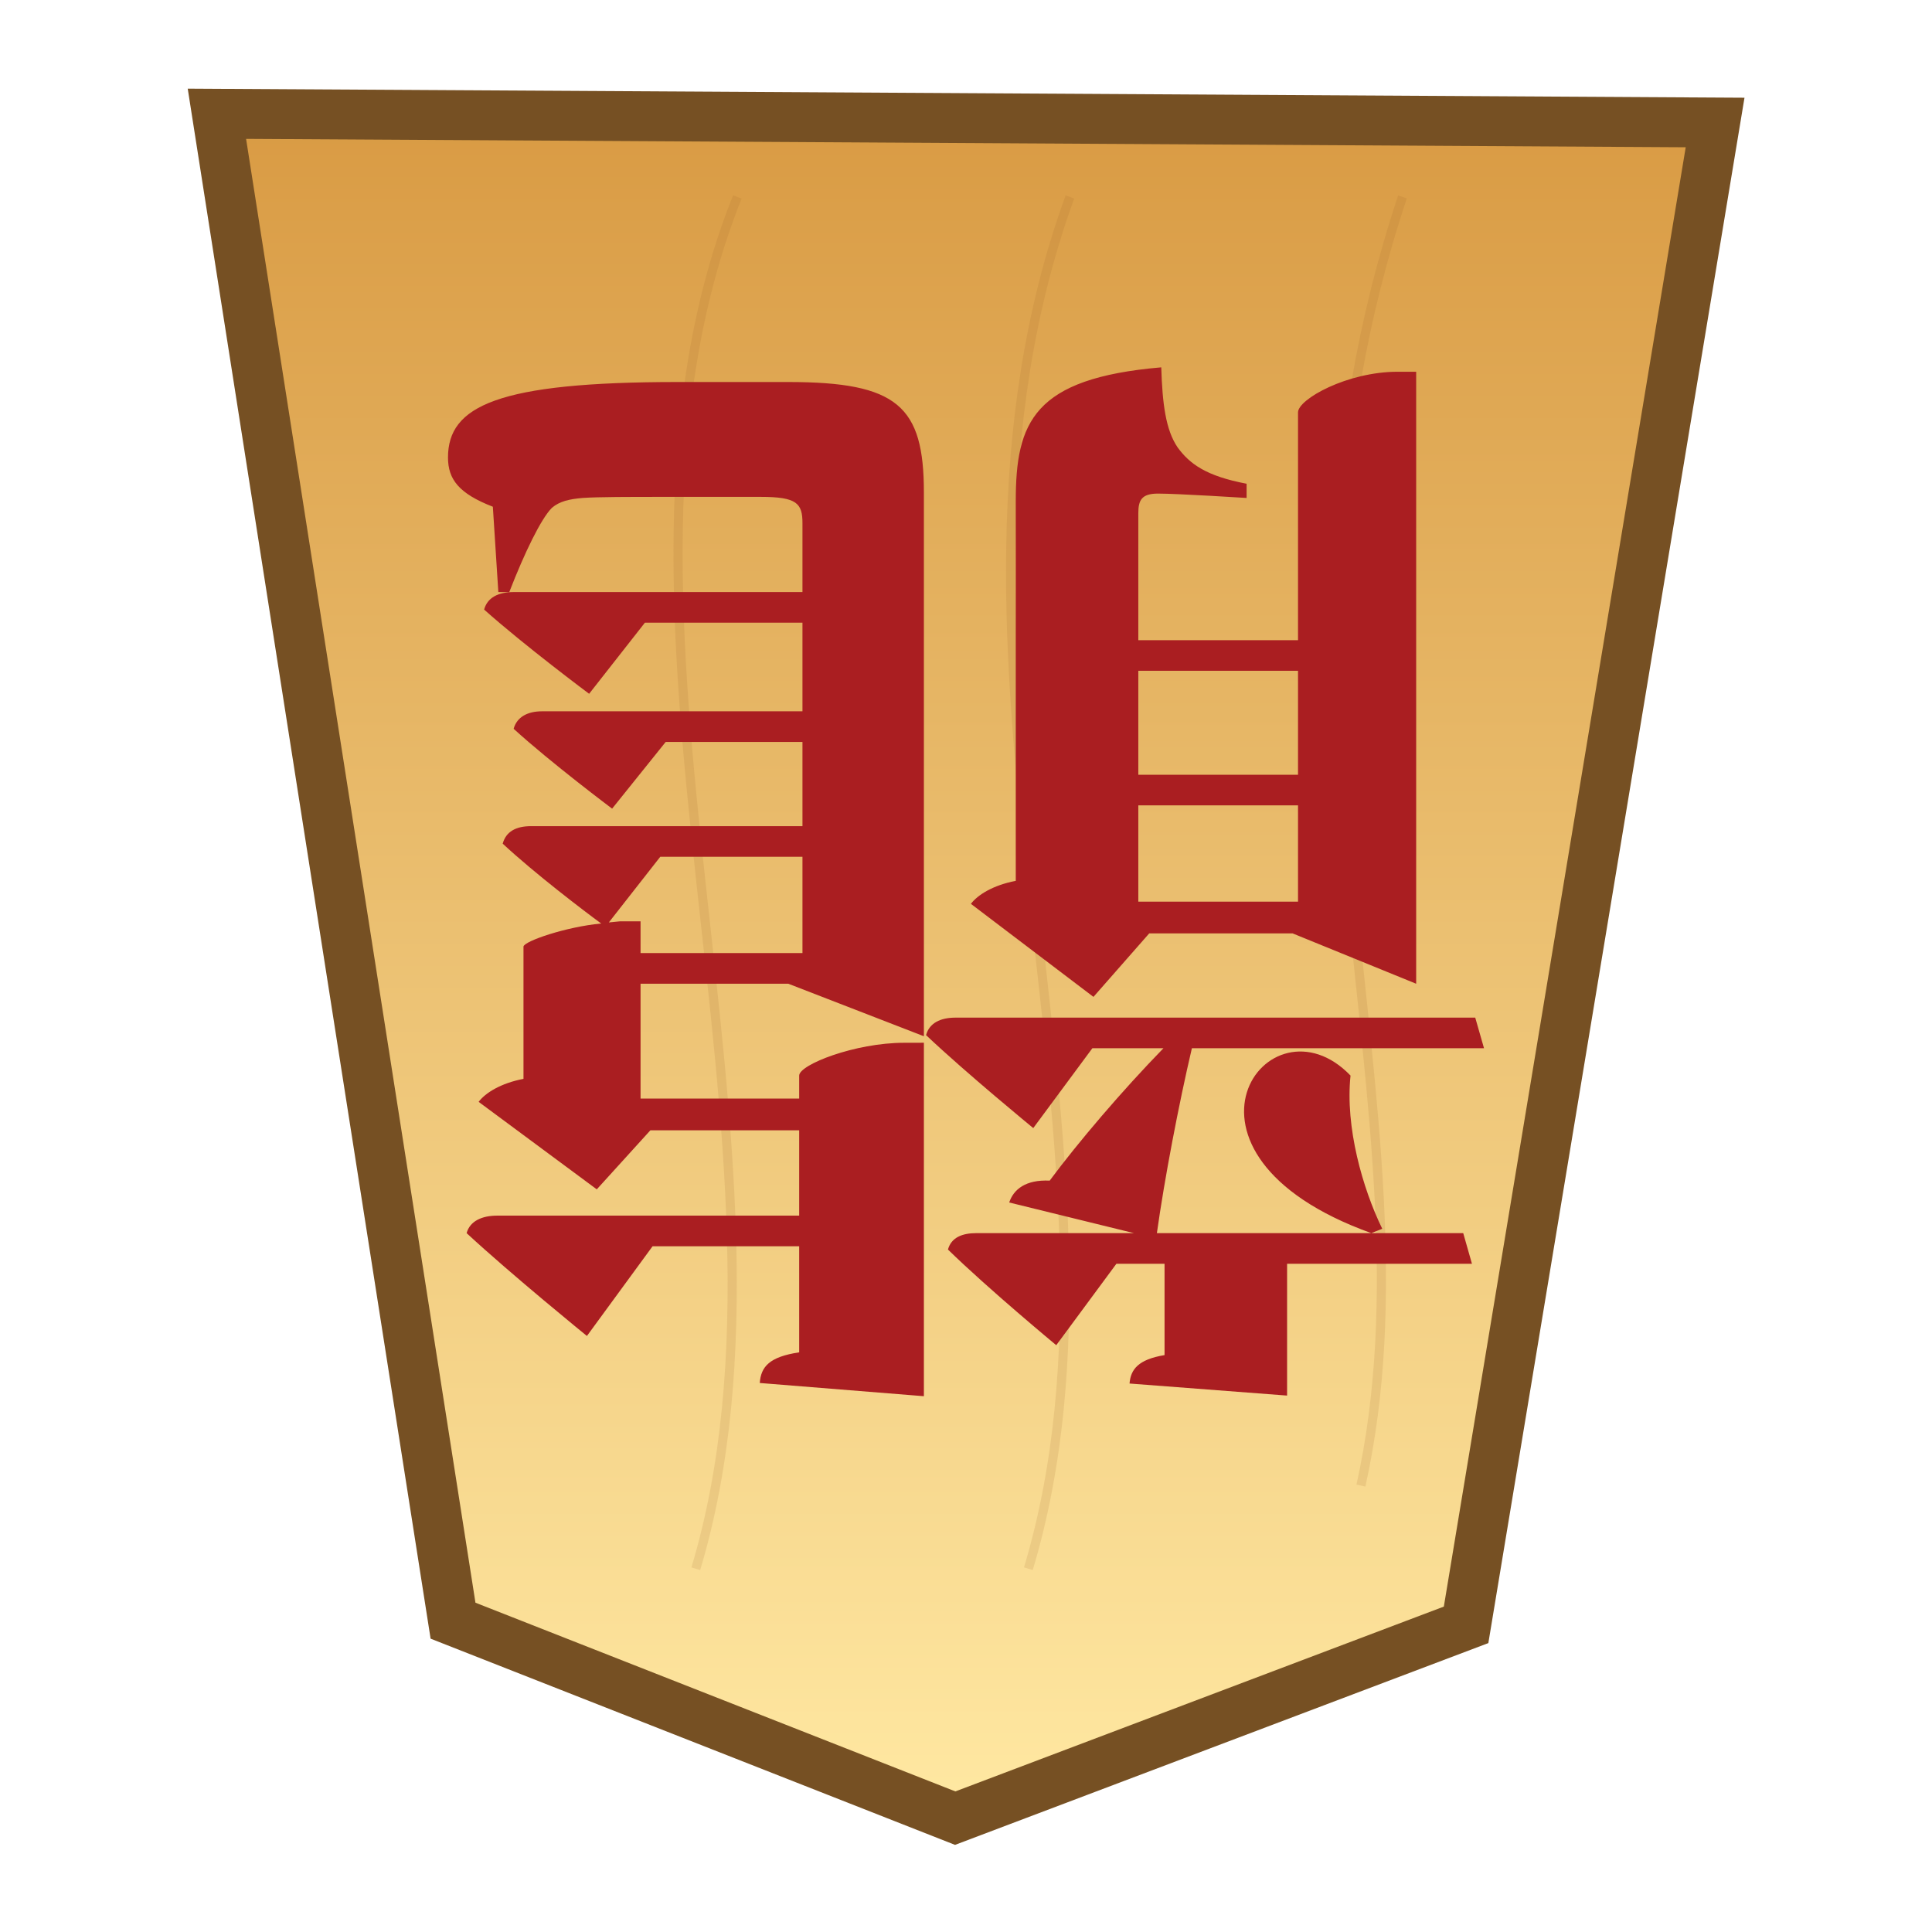
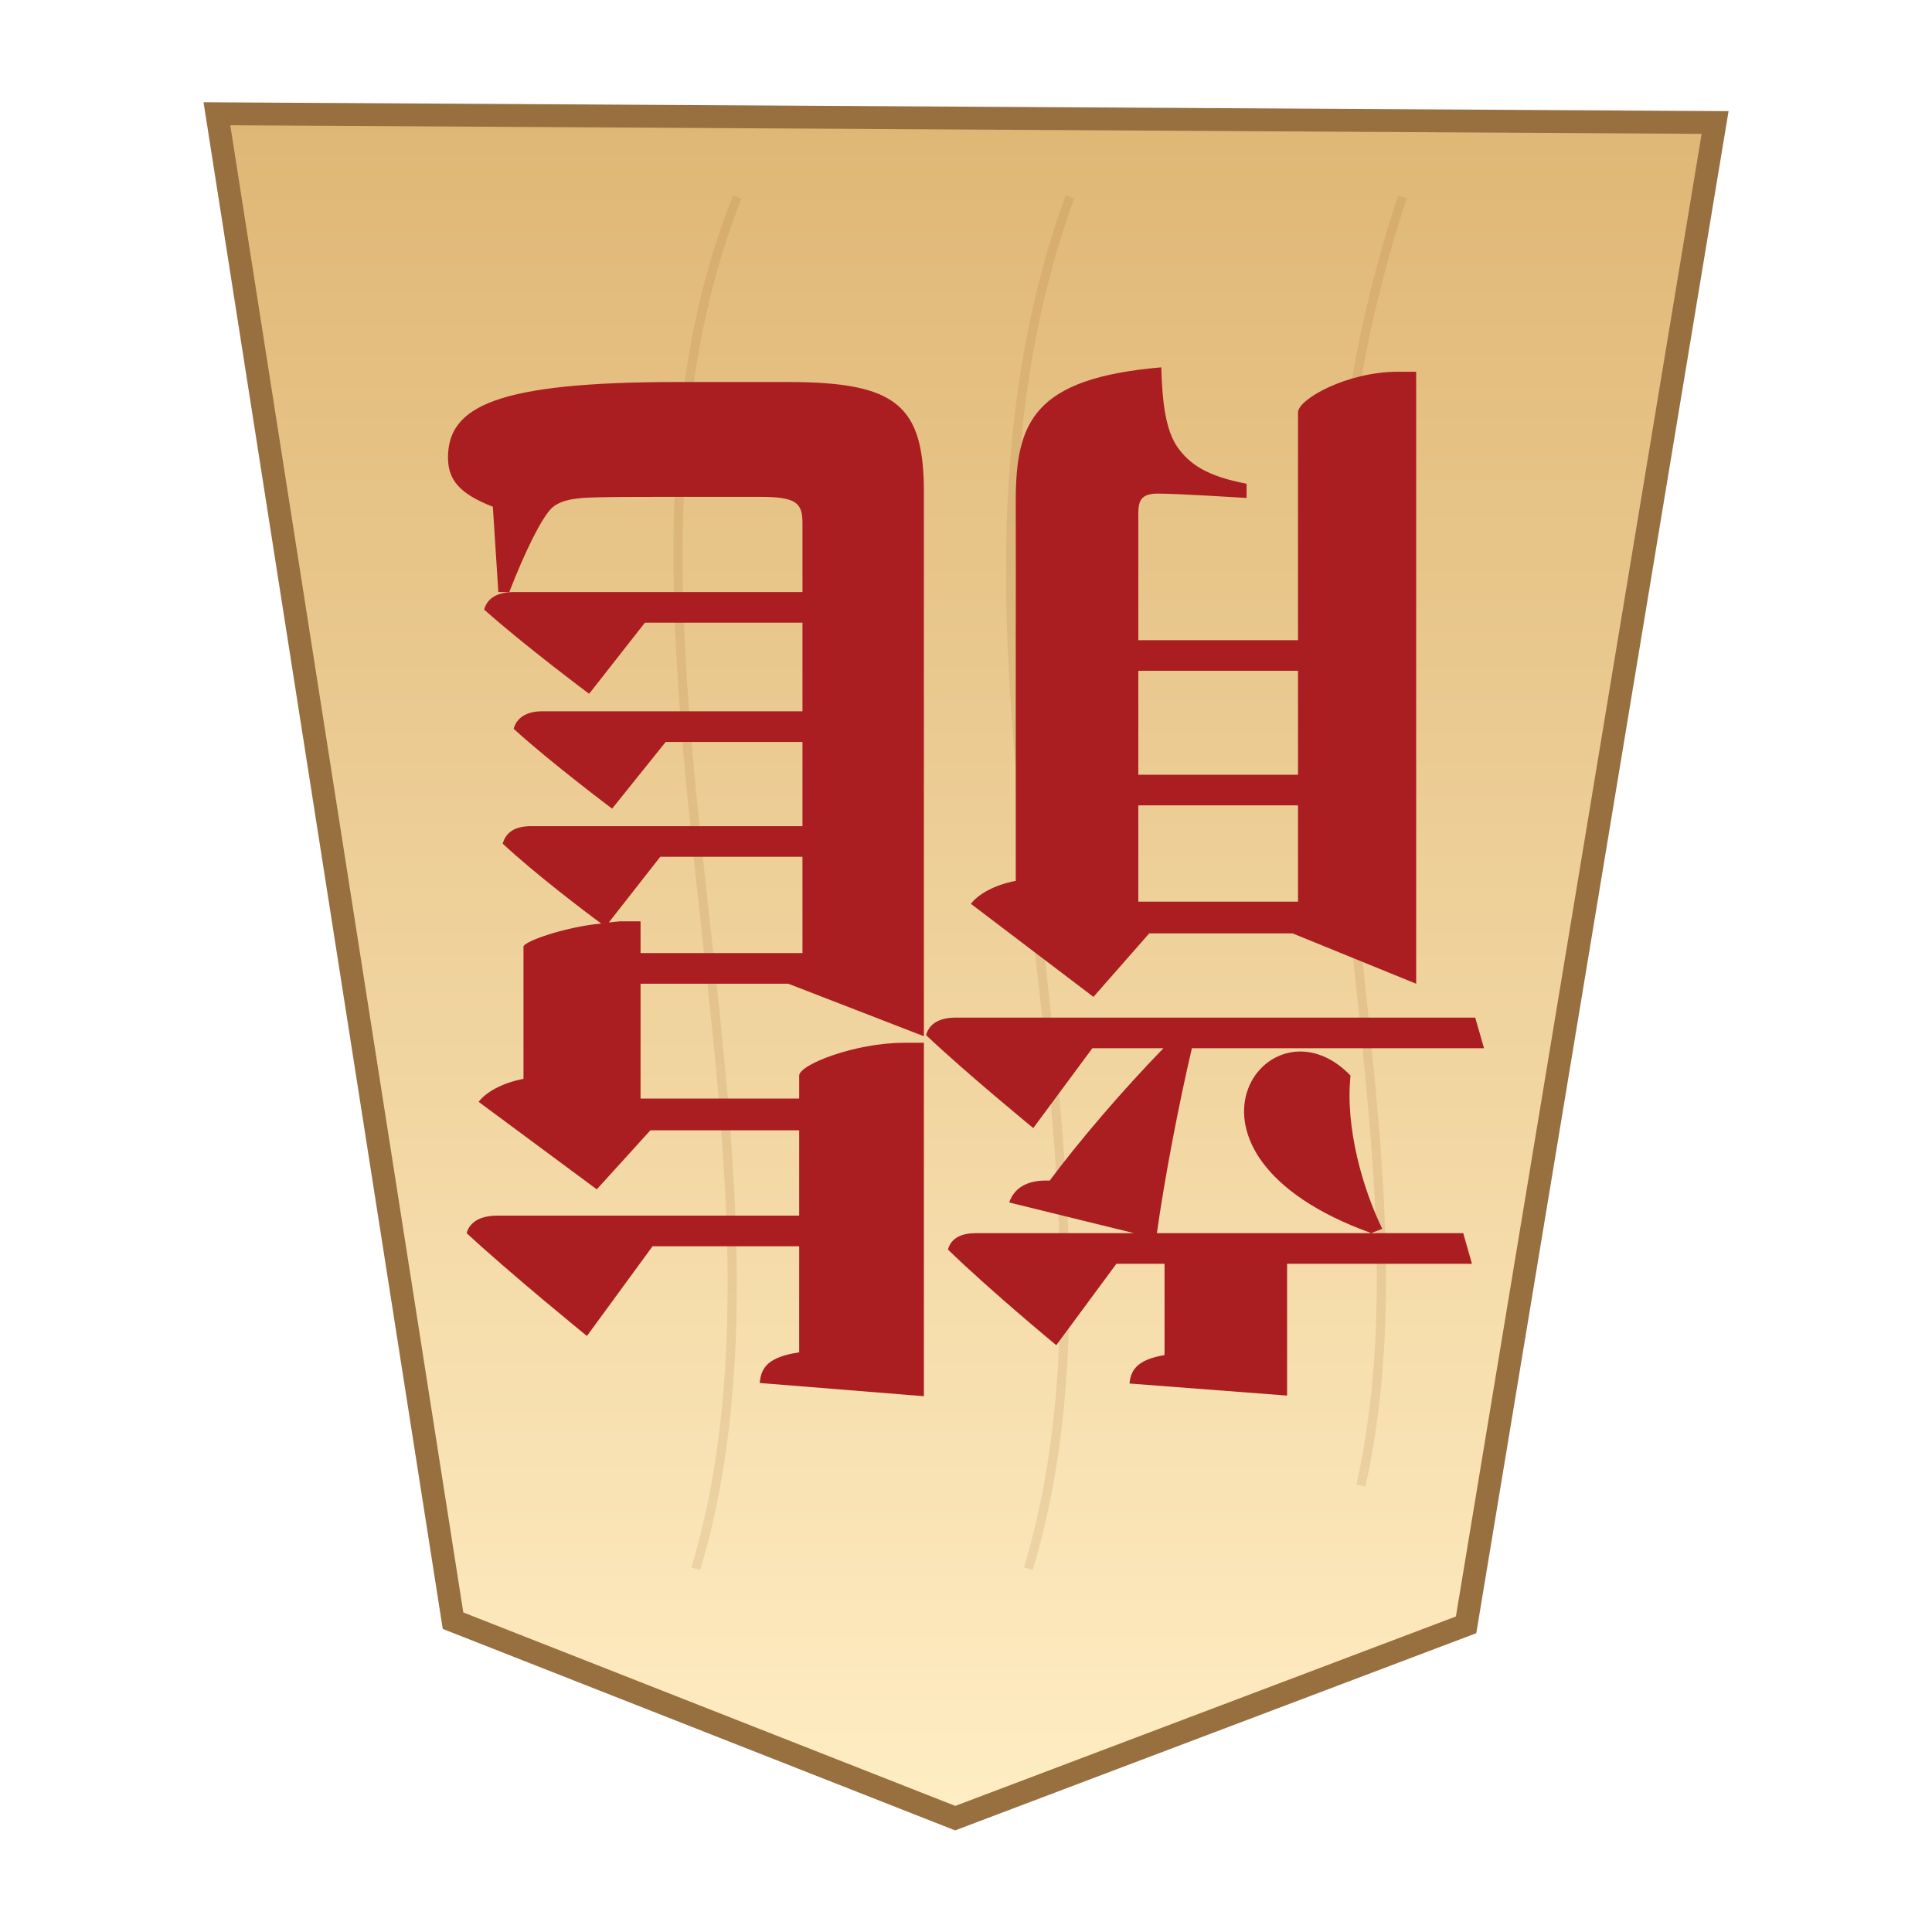
<svg xmlns="http://www.w3.org/2000/svg" width="45" height="45" viewBox="0 0 45 45">
  <defs>
    <linearGradient id="surface" x1="0%" y1="0%" x2="0%" y2="100%">
-       <stop offset="0%" stop-color="#ffe8a2" />
-       <stop offset="100%" stop-color="#d99b44" />
+       <stop offset="0%" stop-color="#ffedc3" />
+       <stop offset="100%" stop-color="#dfb775" />
    </linearGradient>
  </defs>
  <g transform="matrix(-0.96825,0,0,-0.96825,44.2857,44.28457)">
-     <polygon points="4.48,42.79 40.52,43 34.84,6.75 22.76,2 10.47,6.65 " fill="url(#surface)" stroke="#765023" stroke-width="1.2" />
+     <polygon points="4.48,42.79 40.52,43 34.84,6.75 22.76,2 10.47,6.65 " fill="url(#surface)" stroke="#987040" stroke-width="0.55" />
    <path d="M13 10C11 19 16 29 12 41M21 8C18 18 24 30 20 41M29 8C26 18 32 31 28 41" fill="none" stroke="#996126" stroke-opacity="0.14" stroke-width="0.22" />
    <path fill="#aa1e21" fill-rule="nonzero" d="M14.776 12.165L14.776 15.336L10.329 15.336L10.539 16.073L17.908 16.073C17.724 17.389 17.381 19.178 17.066 20.521L10.039 20.521L10.250 21.257L22.750 21.257C23.118 21.257 23.382 21.126 23.461 20.836C22.487 19.915 20.882 18.600 20.882 18.600L19.460 20.521L17.750 20.521C18.750 19.494 19.803 18.257 20.487 17.336C21.066 17.363 21.355 17.126 21.461 16.810L18.460 16.073L22.250 16.073C22.592 16.073 22.855 15.968 22.934 15.678C21.961 14.728 20.329 13.377 20.329 13.377L18.882 15.336L17.724 15.336L17.724 13.139C18.355 13.034 18.539 12.797 18.566 12.455L14.776 12.165M12.750 16.073L12.487 16.178C12.960 17.148 13.381 18.624 13.250 19.863C15.224 21.917 18.092 17.994 12.750 16.073M23.513 22.070L23.513 33.889C23.513 35.968 24.145 36.547 26.776 36.547L29.434 36.547C33.777 36.547 34.961 35.968 34.961 34.731C34.961 34.205 34.698 33.863 33.882 33.547L33.750 31.494L33.487 31.494C33.119 32.442 32.724 33.258 32.461 33.521C32.276 33.679 32.040 33.731 31.724 33.758C31.355 33.784 30.592 33.784 29.750 33.784L27.434 33.784C26.566 33.784 26.434 33.626 26.434 33.152L26.434 31.494L33.382 31.494C33.750 31.494 34.013 31.363 34.092 31.073C33.119 30.205 31.566 29.047 31.566 29.047L30.224 30.758L26.434 30.758L26.434 28.626L32.698 28.626C33.040 28.626 33.303 28.494 33.382 28.205C32.487 27.389 31.013 26.284 31.013 26.284L29.724 27.889L26.434 27.889L26.434 25.863L32.961 25.863C33.329 25.863 33.566 25.731 33.645 25.442C32.882 24.731 31.671 23.810 31.276 23.521C32.119 23.442 33.119 23.100 33.145 22.968L33.145 19.784C33.698 19.678 34.066 19.442 34.224 19.231L31.382 17.126L30.092 18.547L26.513 18.547L26.513 16.494L33.777 16.494C34.145 16.494 34.434 16.363 34.513 16.073C33.434 15.073 31.619 13.599 31.619 13.599L30.040 15.757L26.513 15.757L26.513 13.205C27.224 13.099 27.434 12.863 27.461 12.468L23.513 12.150L23.513 20.653L23.987 20.652C25.171 20.652 26.513 20.126 26.513 19.863L26.513 19.310L30.329 19.310L30.329 22.073L26.776 22.073L23.513 20.809L23.513 22.070M30.329 22.810L30.329 23.573L30.829 23.573L31.092 23.547L29.855 25.126L26.434 25.126L26.434 22.810L30.329 22.810M18.355 27.100L18.355 29.600L14.513 29.600L14.513 27.100L18.355 27.100M18.355 26.363L14.513 26.363L14.513 24.047L18.355 24.047L18.355 26.363M11.671 23.284L11.671 36.794L12.118 36.794C13.329 36.794 14.513 36.134 14.513 35.817L14.513 30.337L18.355 30.337L18.355 33.389C18.355 33.705 18.276 33.863 17.882 33.863C17.408 33.863 15.750 33.758 15.750 33.758L15.750 34.100C16.724 34.285 17.118 34.576 17.408 34.972C17.697 35.394 17.776 36.028 17.803 36.900C20.882 36.636 21.303 35.579 21.303 33.679L21.303 24.547C21.855 24.442 22.224 24.205 22.382 23.994L19.434 21.756L18.092 23.284L14.645 23.284L11.671 22.072L11.671 23.284" />
  </g>
</svg>
